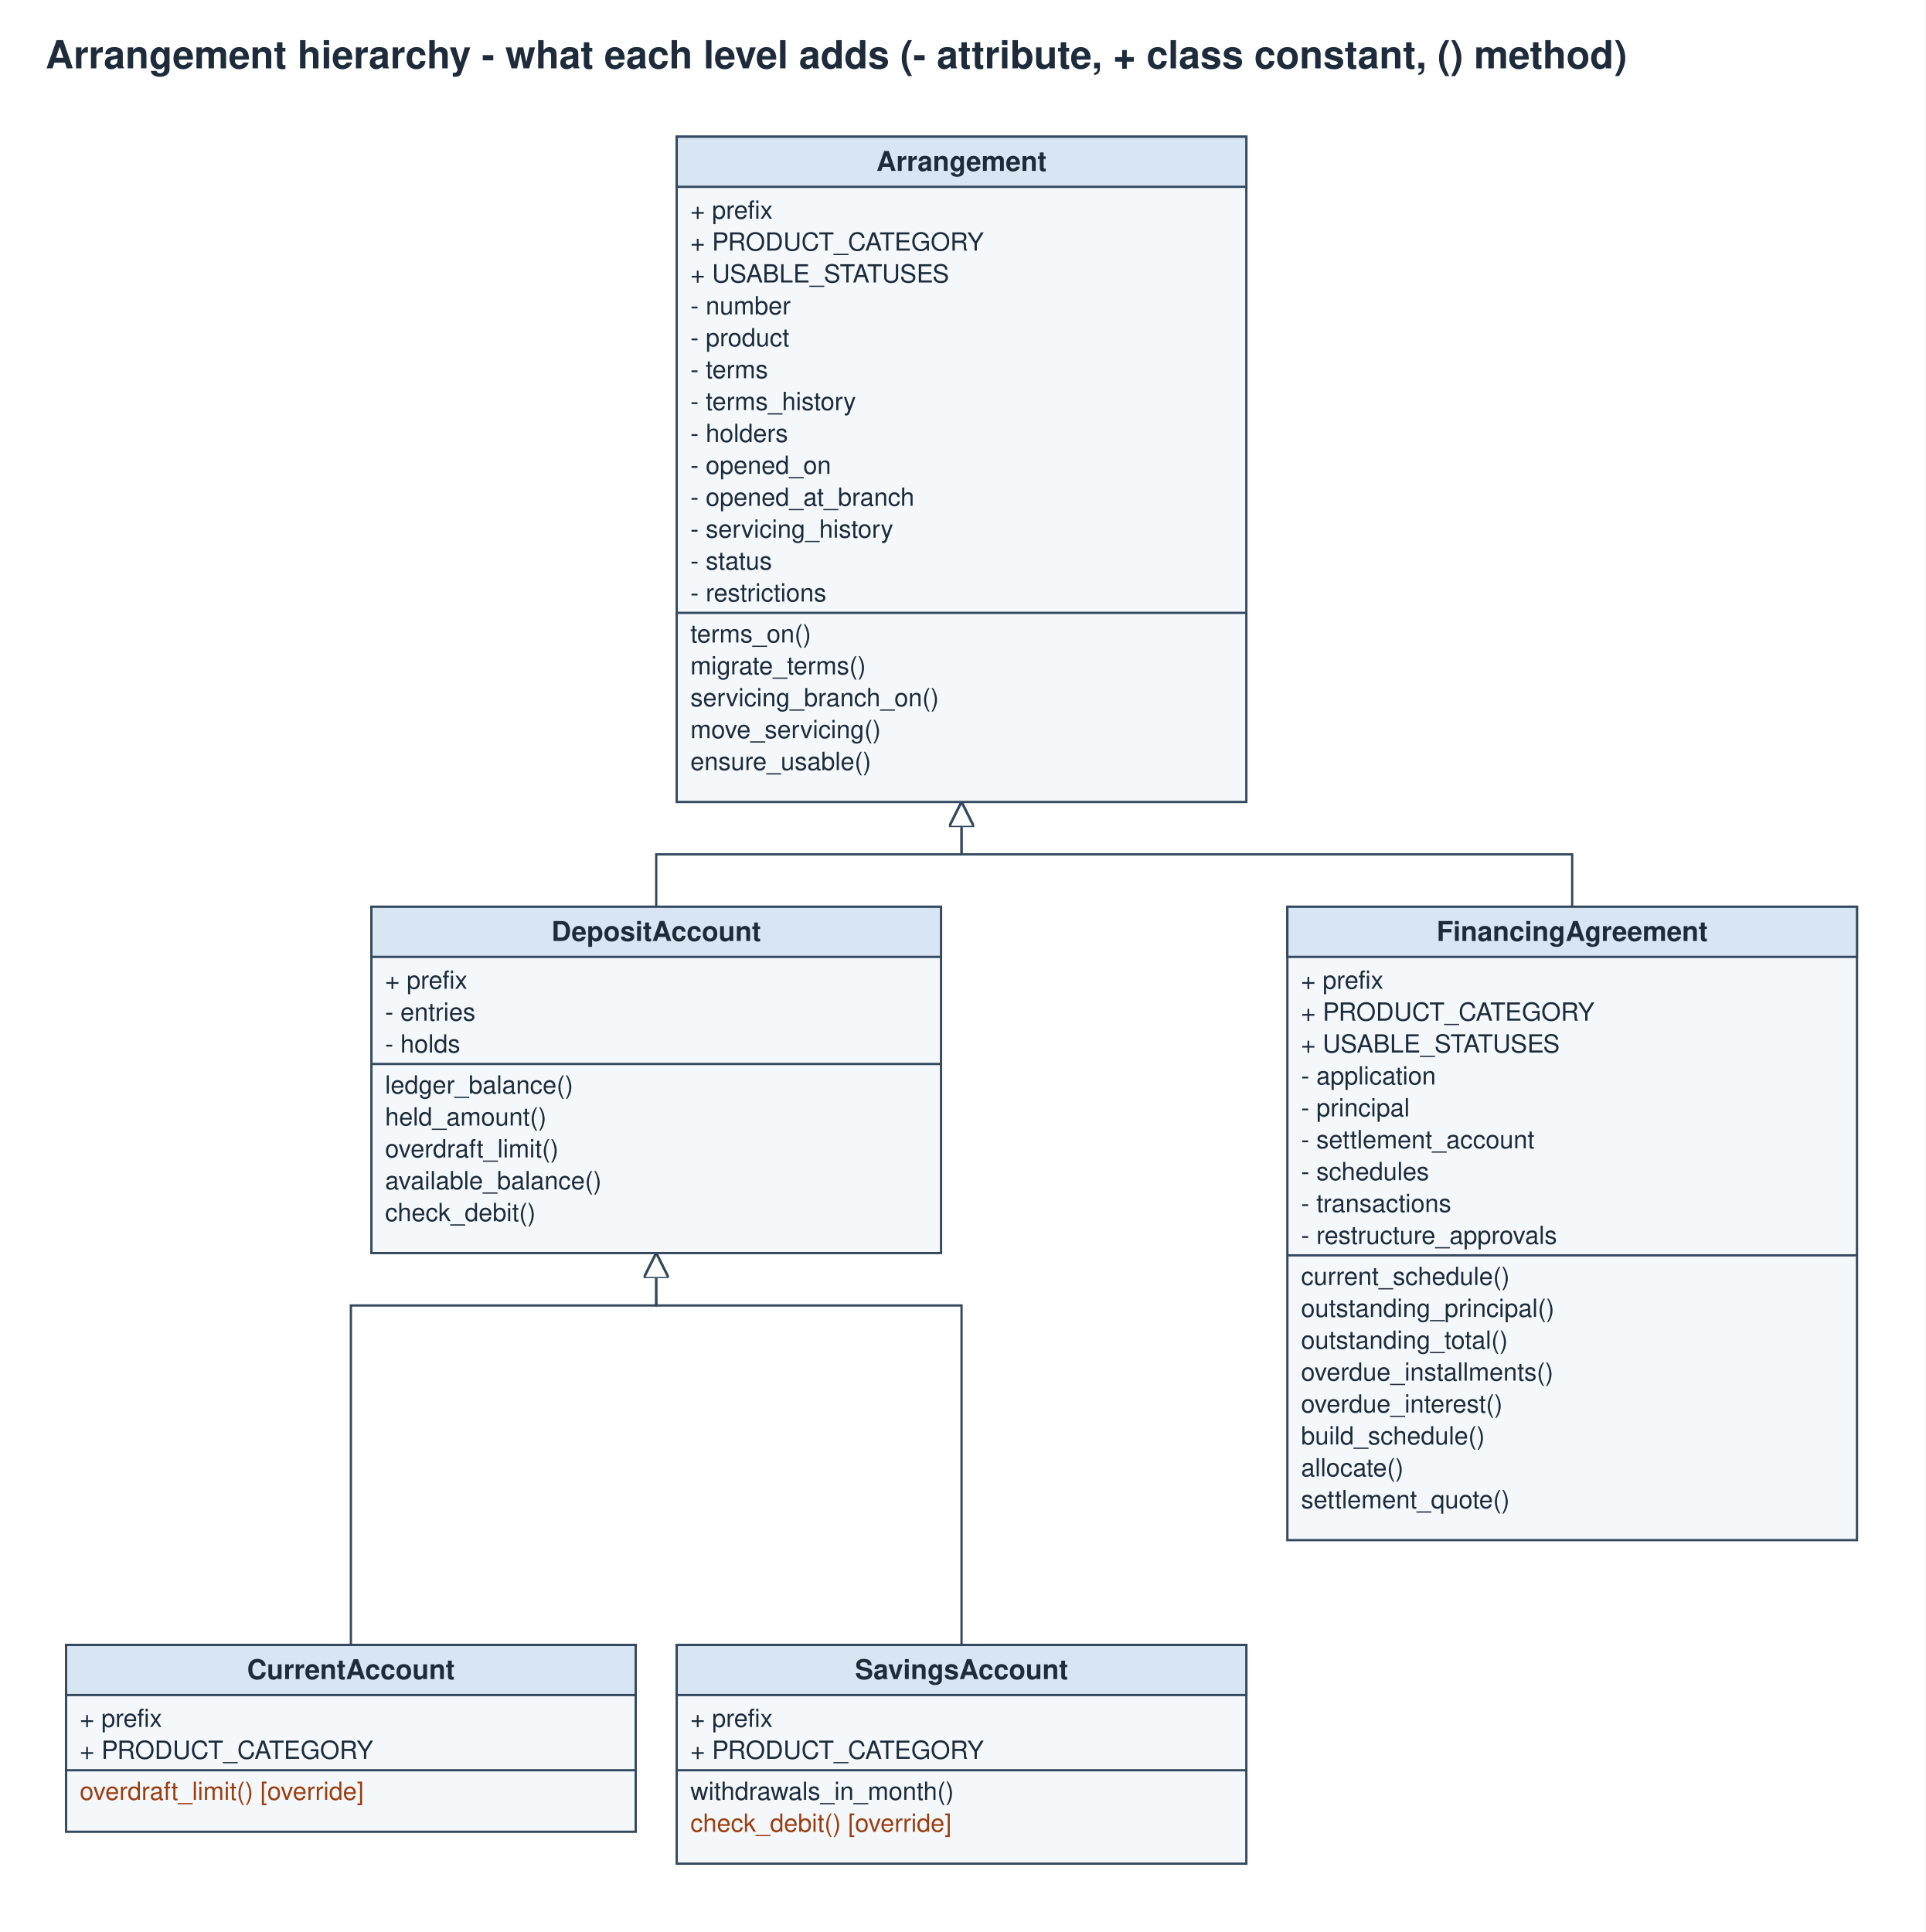
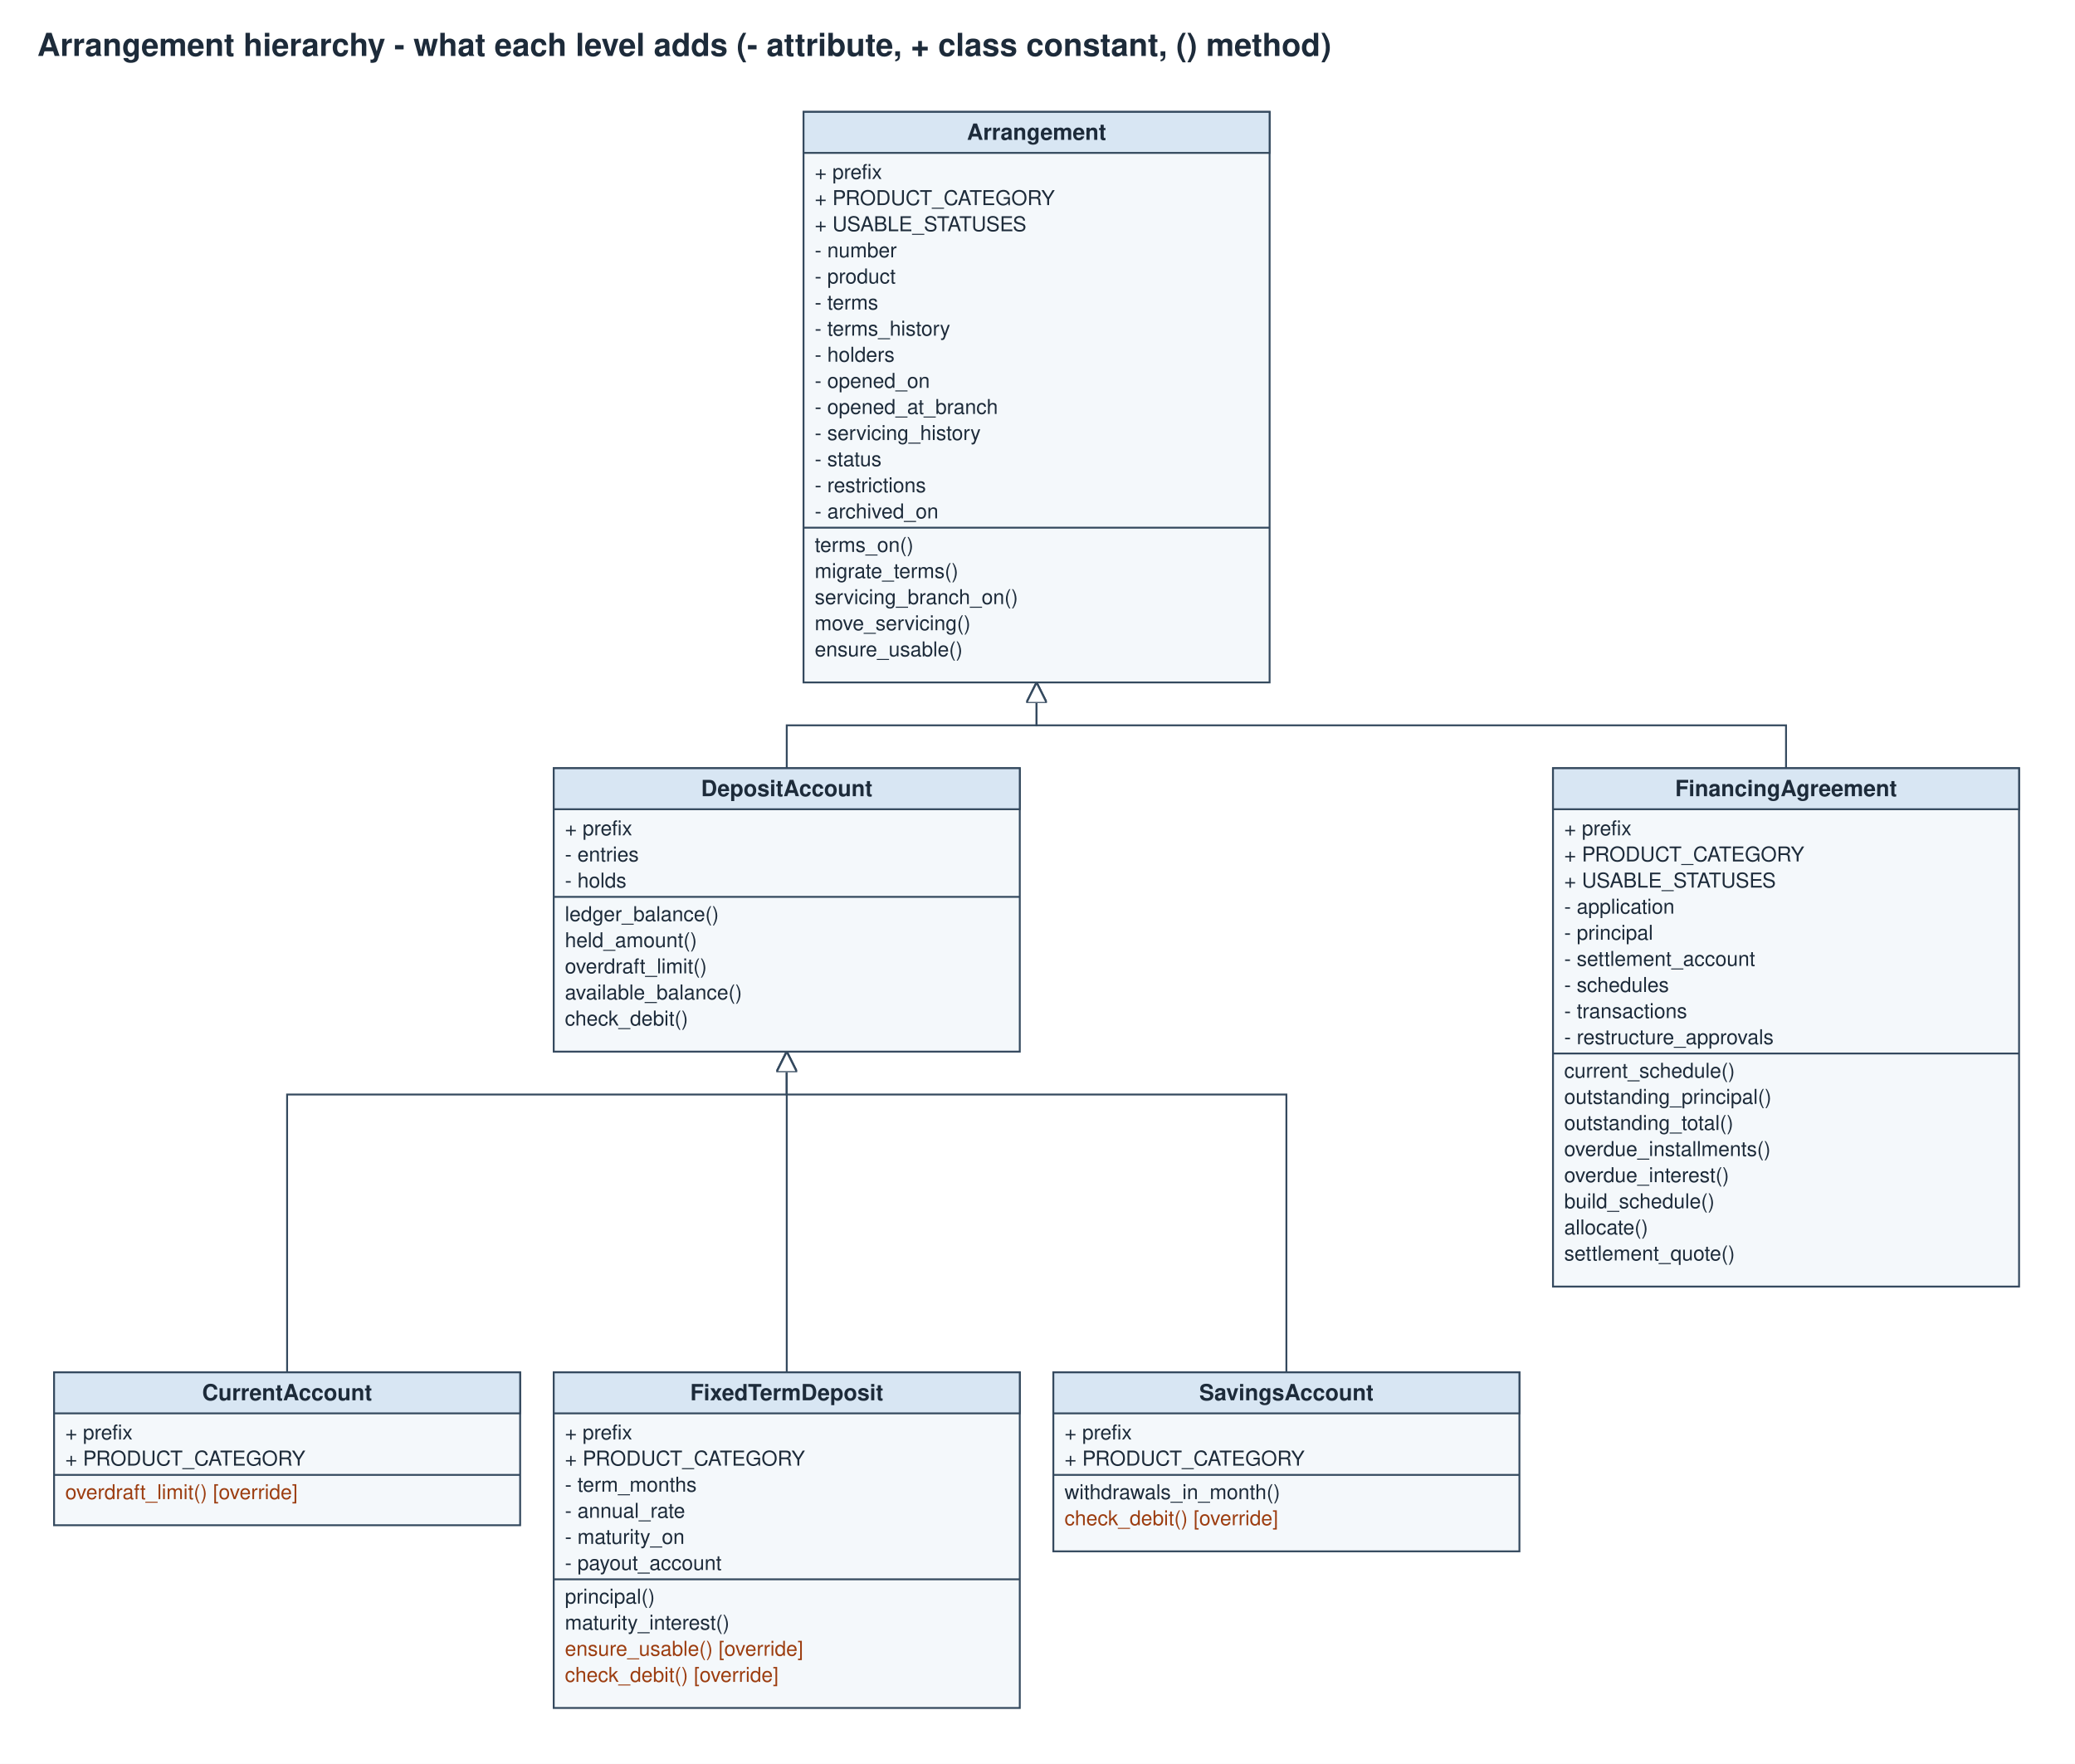
- <svg xmlns="http://www.w3.org/2000/svg" width="845" height="848" font-family="Helvetica, Arial, sans-serif" font-size="11">
+ <svg xmlns="http://www.w3.org/2000/svg" width="1113" height="946" font-family="Helvetica, Arial, sans-serif" font-size="11">
  <rect width="100%" height="100%" fill="#ffffff" />
  <defs>
    <marker id="tri" viewBox="0 0 10 10" refX="10" refY="5" markerWidth="11" markerHeight="11" orient="auto">
      <path d="M0,0 L10,5 L0,10 z" fill="#ffffff" stroke="#34495e" />
    </marker>
  </defs>
  <text x="20" y="30" font-size="17" font-weight="bold" fill="#1d2b3a">Arrangement hierarchy - what each level adds (- attribute, + class constant, () method)</text>
-   <polyline points="288,398 288,375 422,375 422,352" fill="none" stroke="#34495e" marker-end="url(#tri)" />
-   <polyline points="154,722 154,573 288,573 288,550" fill="none" stroke="#34495e" marker-end="url(#tri)" />
-   <polyline points="422,722 422,573 288,573 288,550" fill="none" stroke="#34495e" marker-end="url(#tri)" />
-   <polyline points="690,398 690,375 422,375 422,352" fill="none" stroke="#34495e" marker-end="url(#tri)" />
-   <rect x="297" y="60" width="250" height="292" fill="#f4f8fb" stroke="#34495e" />
-   <rect x="297" y="60" width="250" height="22" fill="#d8e6f3" stroke="#34495e" />
-   <text x="422" y="75" text-anchor="middle" font-weight="bold" font-size="12" fill="#1d2b3a">Arrangement</text>
-   <text x="303" y="96" fill="#1d2b3a">+ prefix</text>
-   <text x="303" y="110" fill="#1d2b3a">+ PRODUCT_CATEGORY</text>
-   <text x="303" y="124" fill="#1d2b3a">+ USABLE_STATUSES</text>
-   <text x="303" y="138" fill="#1d2b3a">- number</text>
-   <text x="303" y="152" fill="#1d2b3a">- product</text>
-   <text x="303" y="166" fill="#1d2b3a">- terms</text>
-   <text x="303" y="180" fill="#1d2b3a">- terms_history</text>
-   <text x="303" y="194" fill="#1d2b3a">- holders</text>
-   <text x="303" y="208" fill="#1d2b3a">- opened_on</text>
-   <text x="303" y="222" fill="#1d2b3a">- opened_at_branch</text>
-   <text x="303" y="236" fill="#1d2b3a">- servicing_history</text>
-   <text x="303" y="250" fill="#1d2b3a">- status</text>
-   <text x="303" y="264" fill="#1d2b3a">- restrictions</text>
-   <line x1="297" y1="269" x2="547" y2="269" stroke="#34495e" />
-   <text x="303" y="282" fill="#1d2b3a">terms_on()</text>
-   <text x="303" y="296" fill="#1d2b3a">migrate_terms()</text>
-   <text x="303" y="310" fill="#1d2b3a">servicing_branch_on()</text>
-   <text x="303" y="324" fill="#1d2b3a">move_servicing()</text>
-   <text x="303" y="338" fill="#1d2b3a">ensure_usable()</text>
-   <rect x="163" y="398" width="250" height="152" fill="#f4f8fb" stroke="#34495e" />
-   <rect x="163" y="398" width="250" height="22" fill="#d8e6f3" stroke="#34495e" />
-   <text x="288" y="413" text-anchor="middle" font-weight="bold" font-size="12" fill="#1d2b3a">DepositAccount</text>
-   <text x="169" y="434" fill="#1d2b3a">+ prefix</text>
-   <text x="169" y="448" fill="#1d2b3a">- entries</text>
-   <text x="169" y="462" fill="#1d2b3a">- holds</text>
-   <line x1="163" y1="467" x2="413" y2="467" stroke="#34495e" />
-   <text x="169" y="480" fill="#1d2b3a">ledger_balance()</text>
-   <text x="169" y="494" fill="#1d2b3a">held_amount()</text>
-   <text x="169" y="508" fill="#1d2b3a">overdraft_limit()</text>
-   <text x="169" y="522" fill="#1d2b3a">available_balance()</text>
-   <text x="169" y="536" fill="#1d2b3a">check_debit()</text>
-   <rect x="29" y="722" width="250" height="82" fill="#f4f8fb" stroke="#34495e" />
-   <rect x="29" y="722" width="250" height="22" fill="#d8e6f3" stroke="#34495e" />
-   <text x="154" y="737" text-anchor="middle" font-weight="bold" font-size="12" fill="#1d2b3a">CurrentAccount</text>
-   <text x="35" y="758" fill="#1d2b3a">+ prefix</text>
-   <text x="35" y="772" fill="#1d2b3a">+ PRODUCT_CATEGORY</text>
-   <line x1="29" y1="777" x2="279" y2="777" stroke="#34495e" />
-   <text x="35" y="790" fill="#9c3d10">overdraft_limit()  [override]</text>
-   <rect x="297" y="722" width="250" height="96" fill="#f4f8fb" stroke="#34495e" />
-   <rect x="297" y="722" width="250" height="22" fill="#d8e6f3" stroke="#34495e" />
-   <text x="422" y="737" text-anchor="middle" font-weight="bold" font-size="12" fill="#1d2b3a">SavingsAccount</text>
-   <text x="303" y="758" fill="#1d2b3a">+ prefix</text>
-   <text x="303" y="772" fill="#1d2b3a">+ PRODUCT_CATEGORY</text>
-   <line x1="297" y1="777" x2="547" y2="777" stroke="#34495e" />
-   <text x="303" y="790" fill="#1d2b3a">withdrawals_in_month()</text>
-   <text x="303" y="804" fill="#9c3d10">check_debit()  [override]</text>
-   <rect x="565" y="398" width="250" height="278" fill="#f4f8fb" stroke="#34495e" />
-   <rect x="565" y="398" width="250" height="22" fill="#d8e6f3" stroke="#34495e" />
-   <text x="690" y="413" text-anchor="middle" font-weight="bold" font-size="12" fill="#1d2b3a">FinancingAgreement</text>
-   <text x="571" y="434" fill="#1d2b3a">+ prefix</text>
-   <text x="571" y="448" fill="#1d2b3a">+ PRODUCT_CATEGORY</text>
-   <text x="571" y="462" fill="#1d2b3a">+ USABLE_STATUSES</text>
-   <text x="571" y="476" fill="#1d2b3a">- application</text>
-   <text x="571" y="490" fill="#1d2b3a">- principal</text>
-   <text x="571" y="504" fill="#1d2b3a">- settlement_account</text>
-   <text x="571" y="518" fill="#1d2b3a">- schedules</text>
-   <text x="571" y="532" fill="#1d2b3a">- transactions</text>
-   <text x="571" y="546" fill="#1d2b3a">- restructure_approvals</text>
-   <line x1="565" y1="551" x2="815" y2="551" stroke="#34495e" />
-   <text x="571" y="564" fill="#1d2b3a">current_schedule()</text>
-   <text x="571" y="578" fill="#1d2b3a">outstanding_principal()</text>
-   <text x="571" y="592" fill="#1d2b3a">outstanding_total()</text>
-   <text x="571" y="606" fill="#1d2b3a">overdue_installments()</text>
-   <text x="571" y="620" fill="#1d2b3a">overdue_interest()</text>
-   <text x="571" y="634" fill="#1d2b3a">build_schedule()</text>
-   <text x="571" y="648" fill="#1d2b3a">allocate()</text>
-   <text x="571" y="662" fill="#1d2b3a">settlement_quote()</text>
+   <polyline points="422,412 422,389 556,389 556,366" fill="none" stroke="#34495e" marker-end="url(#tri)" />
+   <polyline points="154,736 154,587 422,587 422,564" fill="none" stroke="#34495e" marker-end="url(#tri)" />
+   <polyline points="422,736 422,587 422,587 422,564" fill="none" stroke="#34495e" marker-end="url(#tri)" />
+   <polyline points="690,736 690,587 422,587 422,564" fill="none" stroke="#34495e" marker-end="url(#tri)" />
+   <polyline points="958,412 958,389 556,389 556,366" fill="none" stroke="#34495e" marker-end="url(#tri)" />
+   <rect x="431" y="60" width="250" height="306" fill="#f4f8fb" stroke="#34495e" />
+   <rect x="431" y="60" width="250" height="22" fill="#d8e6f3" stroke="#34495e" />
+   <text x="556" y="75" text-anchor="middle" font-weight="bold" font-size="12" fill="#1d2b3a">Arrangement</text>
+   <text x="437" y="96" fill="#1d2b3a">+ prefix</text>
+   <text x="437" y="110" fill="#1d2b3a">+ PRODUCT_CATEGORY</text>
+   <text x="437" y="124" fill="#1d2b3a">+ USABLE_STATUSES</text>
+   <text x="437" y="138" fill="#1d2b3a">- number</text>
+   <text x="437" y="152" fill="#1d2b3a">- product</text>
+   <text x="437" y="166" fill="#1d2b3a">- terms</text>
+   <text x="437" y="180" fill="#1d2b3a">- terms_history</text>
+   <text x="437" y="194" fill="#1d2b3a">- holders</text>
+   <text x="437" y="208" fill="#1d2b3a">- opened_on</text>
+   <text x="437" y="222" fill="#1d2b3a">- opened_at_branch</text>
+   <text x="437" y="236" fill="#1d2b3a">- servicing_history</text>
+   <text x="437" y="250" fill="#1d2b3a">- status</text>
+   <text x="437" y="264" fill="#1d2b3a">- restrictions</text>
+   <text x="437" y="278" fill="#1d2b3a">- archived_on</text>
+   <line x1="431" y1="283" x2="681" y2="283" stroke="#34495e" />
+   <text x="437" y="296" fill="#1d2b3a">terms_on()</text>
+   <text x="437" y="310" fill="#1d2b3a">migrate_terms()</text>
+   <text x="437" y="324" fill="#1d2b3a">servicing_branch_on()</text>
+   <text x="437" y="338" fill="#1d2b3a">move_servicing()</text>
+   <text x="437" y="352" fill="#1d2b3a">ensure_usable()</text>
+   <rect x="297" y="412" width="250" height="152" fill="#f4f8fb" stroke="#34495e" />
+   <rect x="297" y="412" width="250" height="22" fill="#d8e6f3" stroke="#34495e" />
+   <text x="422" y="427" text-anchor="middle" font-weight="bold" font-size="12" fill="#1d2b3a">DepositAccount</text>
+   <text x="303" y="448" fill="#1d2b3a">+ prefix</text>
+   <text x="303" y="462" fill="#1d2b3a">- entries</text>
+   <text x="303" y="476" fill="#1d2b3a">- holds</text>
+   <line x1="297" y1="481" x2="547" y2="481" stroke="#34495e" />
+   <text x="303" y="494" fill="#1d2b3a">ledger_balance()</text>
+   <text x="303" y="508" fill="#1d2b3a">held_amount()</text>
+   <text x="303" y="522" fill="#1d2b3a">overdraft_limit()</text>
+   <text x="303" y="536" fill="#1d2b3a">available_balance()</text>
+   <text x="303" y="550" fill="#1d2b3a">check_debit()</text>
+   <rect x="29" y="736" width="250" height="82" fill="#f4f8fb" stroke="#34495e" />
+   <rect x="29" y="736" width="250" height="22" fill="#d8e6f3" stroke="#34495e" />
+   <text x="154" y="751" text-anchor="middle" font-weight="bold" font-size="12" fill="#1d2b3a">CurrentAccount</text>
+   <text x="35" y="772" fill="#1d2b3a">+ prefix</text>
+   <text x="35" y="786" fill="#1d2b3a">+ PRODUCT_CATEGORY</text>
+   <line x1="29" y1="791" x2="279" y2="791" stroke="#34495e" />
+   <text x="35" y="804" fill="#9c3d10">overdraft_limit()  [override]</text>
+   <rect x="297" y="736" width="250" height="180" fill="#f4f8fb" stroke="#34495e" />
+   <rect x="297" y="736" width="250" height="22" fill="#d8e6f3" stroke="#34495e" />
+   <text x="422" y="751" text-anchor="middle" font-weight="bold" font-size="12" fill="#1d2b3a">FixedTermDeposit</text>
+   <text x="303" y="772" fill="#1d2b3a">+ prefix</text>
+   <text x="303" y="786" fill="#1d2b3a">+ PRODUCT_CATEGORY</text>
+   <text x="303" y="800" fill="#1d2b3a">- term_months</text>
+   <text x="303" y="814" fill="#1d2b3a">- annual_rate</text>
+   <text x="303" y="828" fill="#1d2b3a">- maturity_on</text>
+   <text x="303" y="842" fill="#1d2b3a">- payout_account</text>
+   <line x1="297" y1="847" x2="547" y2="847" stroke="#34495e" />
+   <text x="303" y="860" fill="#1d2b3a">principal()</text>
+   <text x="303" y="874" fill="#1d2b3a">maturity_interest()</text>
+   <text x="303" y="888" fill="#9c3d10">ensure_usable()  [override]</text>
+   <text x="303" y="902" fill="#9c3d10">check_debit()  [override]</text>
+   <rect x="565" y="736" width="250" height="96" fill="#f4f8fb" stroke="#34495e" />
+   <rect x="565" y="736" width="250" height="22" fill="#d8e6f3" stroke="#34495e" />
+   <text x="690" y="751" text-anchor="middle" font-weight="bold" font-size="12" fill="#1d2b3a">SavingsAccount</text>
+   <text x="571" y="772" fill="#1d2b3a">+ prefix</text>
+   <text x="571" y="786" fill="#1d2b3a">+ PRODUCT_CATEGORY</text>
+   <line x1="565" y1="791" x2="815" y2="791" stroke="#34495e" />
+   <text x="571" y="804" fill="#1d2b3a">withdrawals_in_month()</text>
+   <text x="571" y="818" fill="#9c3d10">check_debit()  [override]</text>
+   <rect x="833" y="412" width="250" height="278" fill="#f4f8fb" stroke="#34495e" />
+   <rect x="833" y="412" width="250" height="22" fill="#d8e6f3" stroke="#34495e" />
+   <text x="958" y="427" text-anchor="middle" font-weight="bold" font-size="12" fill="#1d2b3a">FinancingAgreement</text>
+   <text x="839" y="448" fill="#1d2b3a">+ prefix</text>
+   <text x="839" y="462" fill="#1d2b3a">+ PRODUCT_CATEGORY</text>
+   <text x="839" y="476" fill="#1d2b3a">+ USABLE_STATUSES</text>
+   <text x="839" y="490" fill="#1d2b3a">- application</text>
+   <text x="839" y="504" fill="#1d2b3a">- principal</text>
+   <text x="839" y="518" fill="#1d2b3a">- settlement_account</text>
+   <text x="839" y="532" fill="#1d2b3a">- schedules</text>
+   <text x="839" y="546" fill="#1d2b3a">- transactions</text>
+   <text x="839" y="560" fill="#1d2b3a">- restructure_approvals</text>
+   <line x1="833" y1="565" x2="1083" y2="565" stroke="#34495e" />
+   <text x="839" y="578" fill="#1d2b3a">current_schedule()</text>
+   <text x="839" y="592" fill="#1d2b3a">outstanding_principal()</text>
+   <text x="839" y="606" fill="#1d2b3a">outstanding_total()</text>
+   <text x="839" y="620" fill="#1d2b3a">overdue_installments()</text>
+   <text x="839" y="634" fill="#1d2b3a">overdue_interest()</text>
+   <text x="839" y="648" fill="#1d2b3a">build_schedule()</text>
+   <text x="839" y="662" fill="#1d2b3a">allocate()</text>
+   <text x="839" y="676" fill="#1d2b3a">settlement_quote()</text>
</svg>
